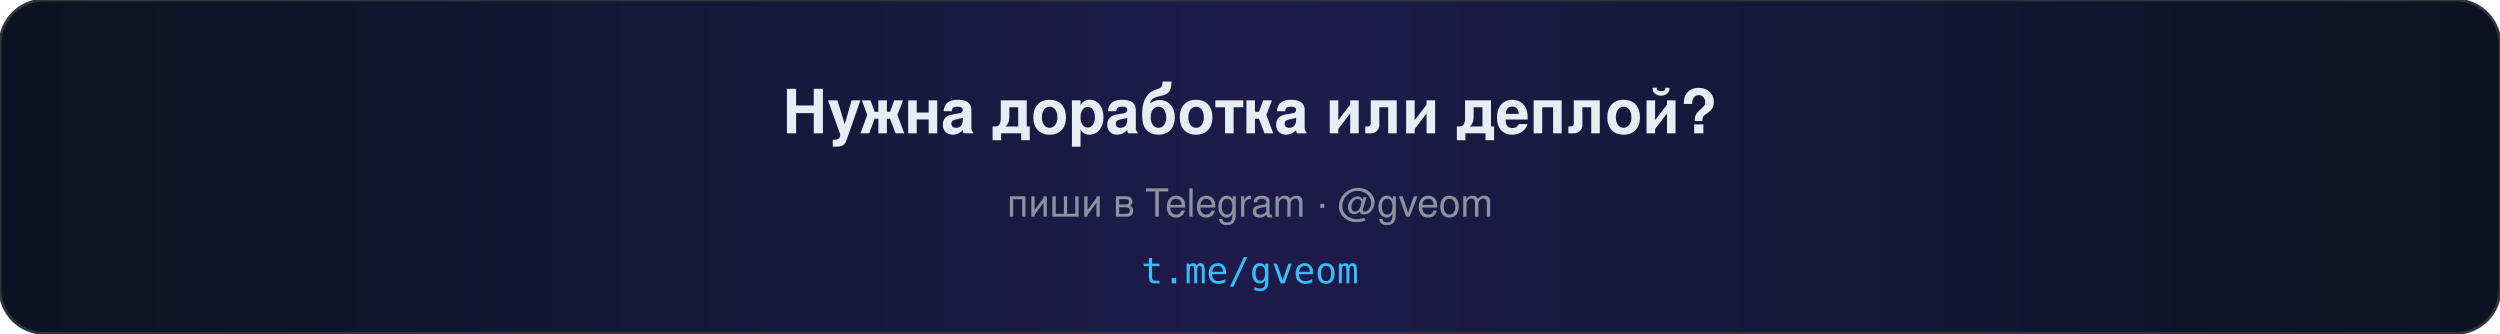
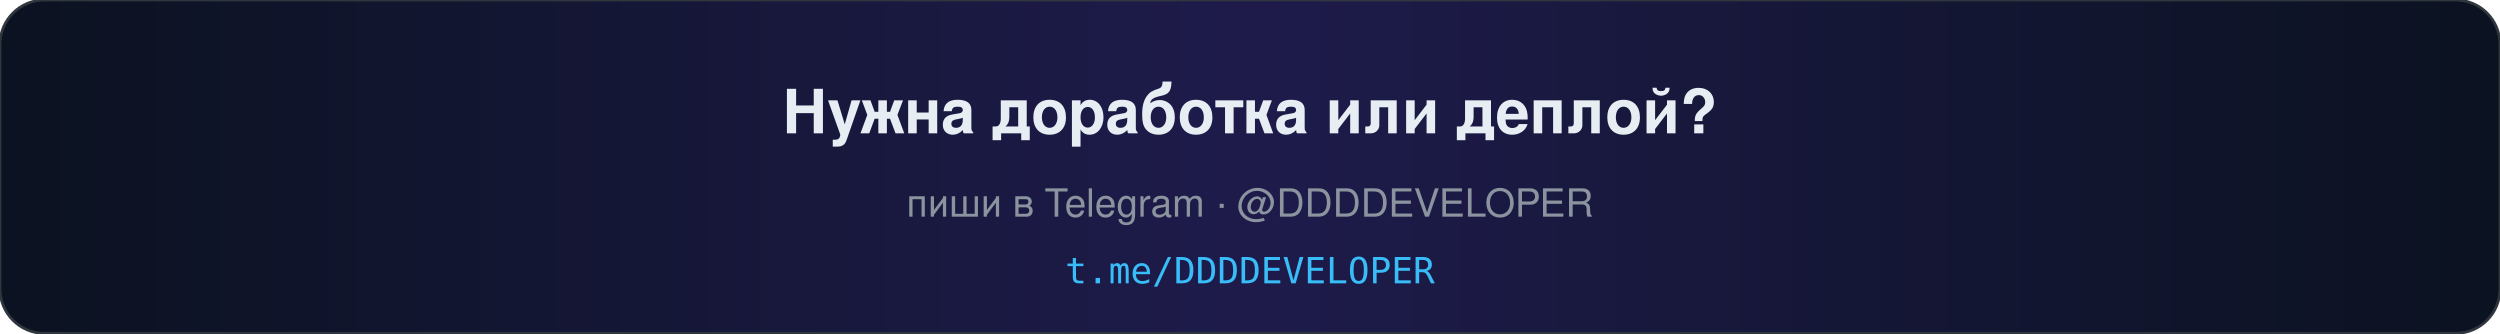
<svg xmlns="http://www.w3.org/2000/svg" width="900" height="120" viewBox="0 0 900 120">
  <defs>
    <linearGradient id="bg" x1="0" y1="0" x2="1" y2="0">
      <stop offset="0%" stop-color="#0B1220" />
      <stop offset="50%" stop-color="#1E1B4B" />
      <stop offset="100%" stop-color="#0B1220" />
    </linearGradient>
  </defs>
  <rect width="900" height="120" rx="16" fill="url(#bg)" stroke="#30363D" />
  <text x="450" y="48" text-anchor="middle" font-family="Segoe UI, Helvetica, Arial, sans-serif" font-size="22" font-weight="700" fill="#E6EDF3">Нужна доработка или деплой?</text>
-   <text x="450" y="78" text-anchor="middle" font-family="Segoe UI, Helvetica, Arial, sans-serif" font-size="14" fill="#8B949E">пиши в Telegram · @gveom</text>
-   <text x="450" y="102" text-anchor="middle" font-family="ui-monospace, SFMono-Regular, Menlo, monospace" font-size="13" fill="#38BDF8">t.me/gveom</text>
+   <text x="450" y="78" text-anchor="middle" font-family="Segoe UI, Helvetica, Arial, sans-serif" font-size="14" fill="#8B949E">пиши в Telegram · @DDDDEVELOPER</text>
+   <text x="450" y="102" text-anchor="middle" font-family="ui-monospace, SFMono-Regular, Menlo, monospace" font-size="13" fill="#38BDF8">t.me/DDDDEVELOPER</text>
</svg>
